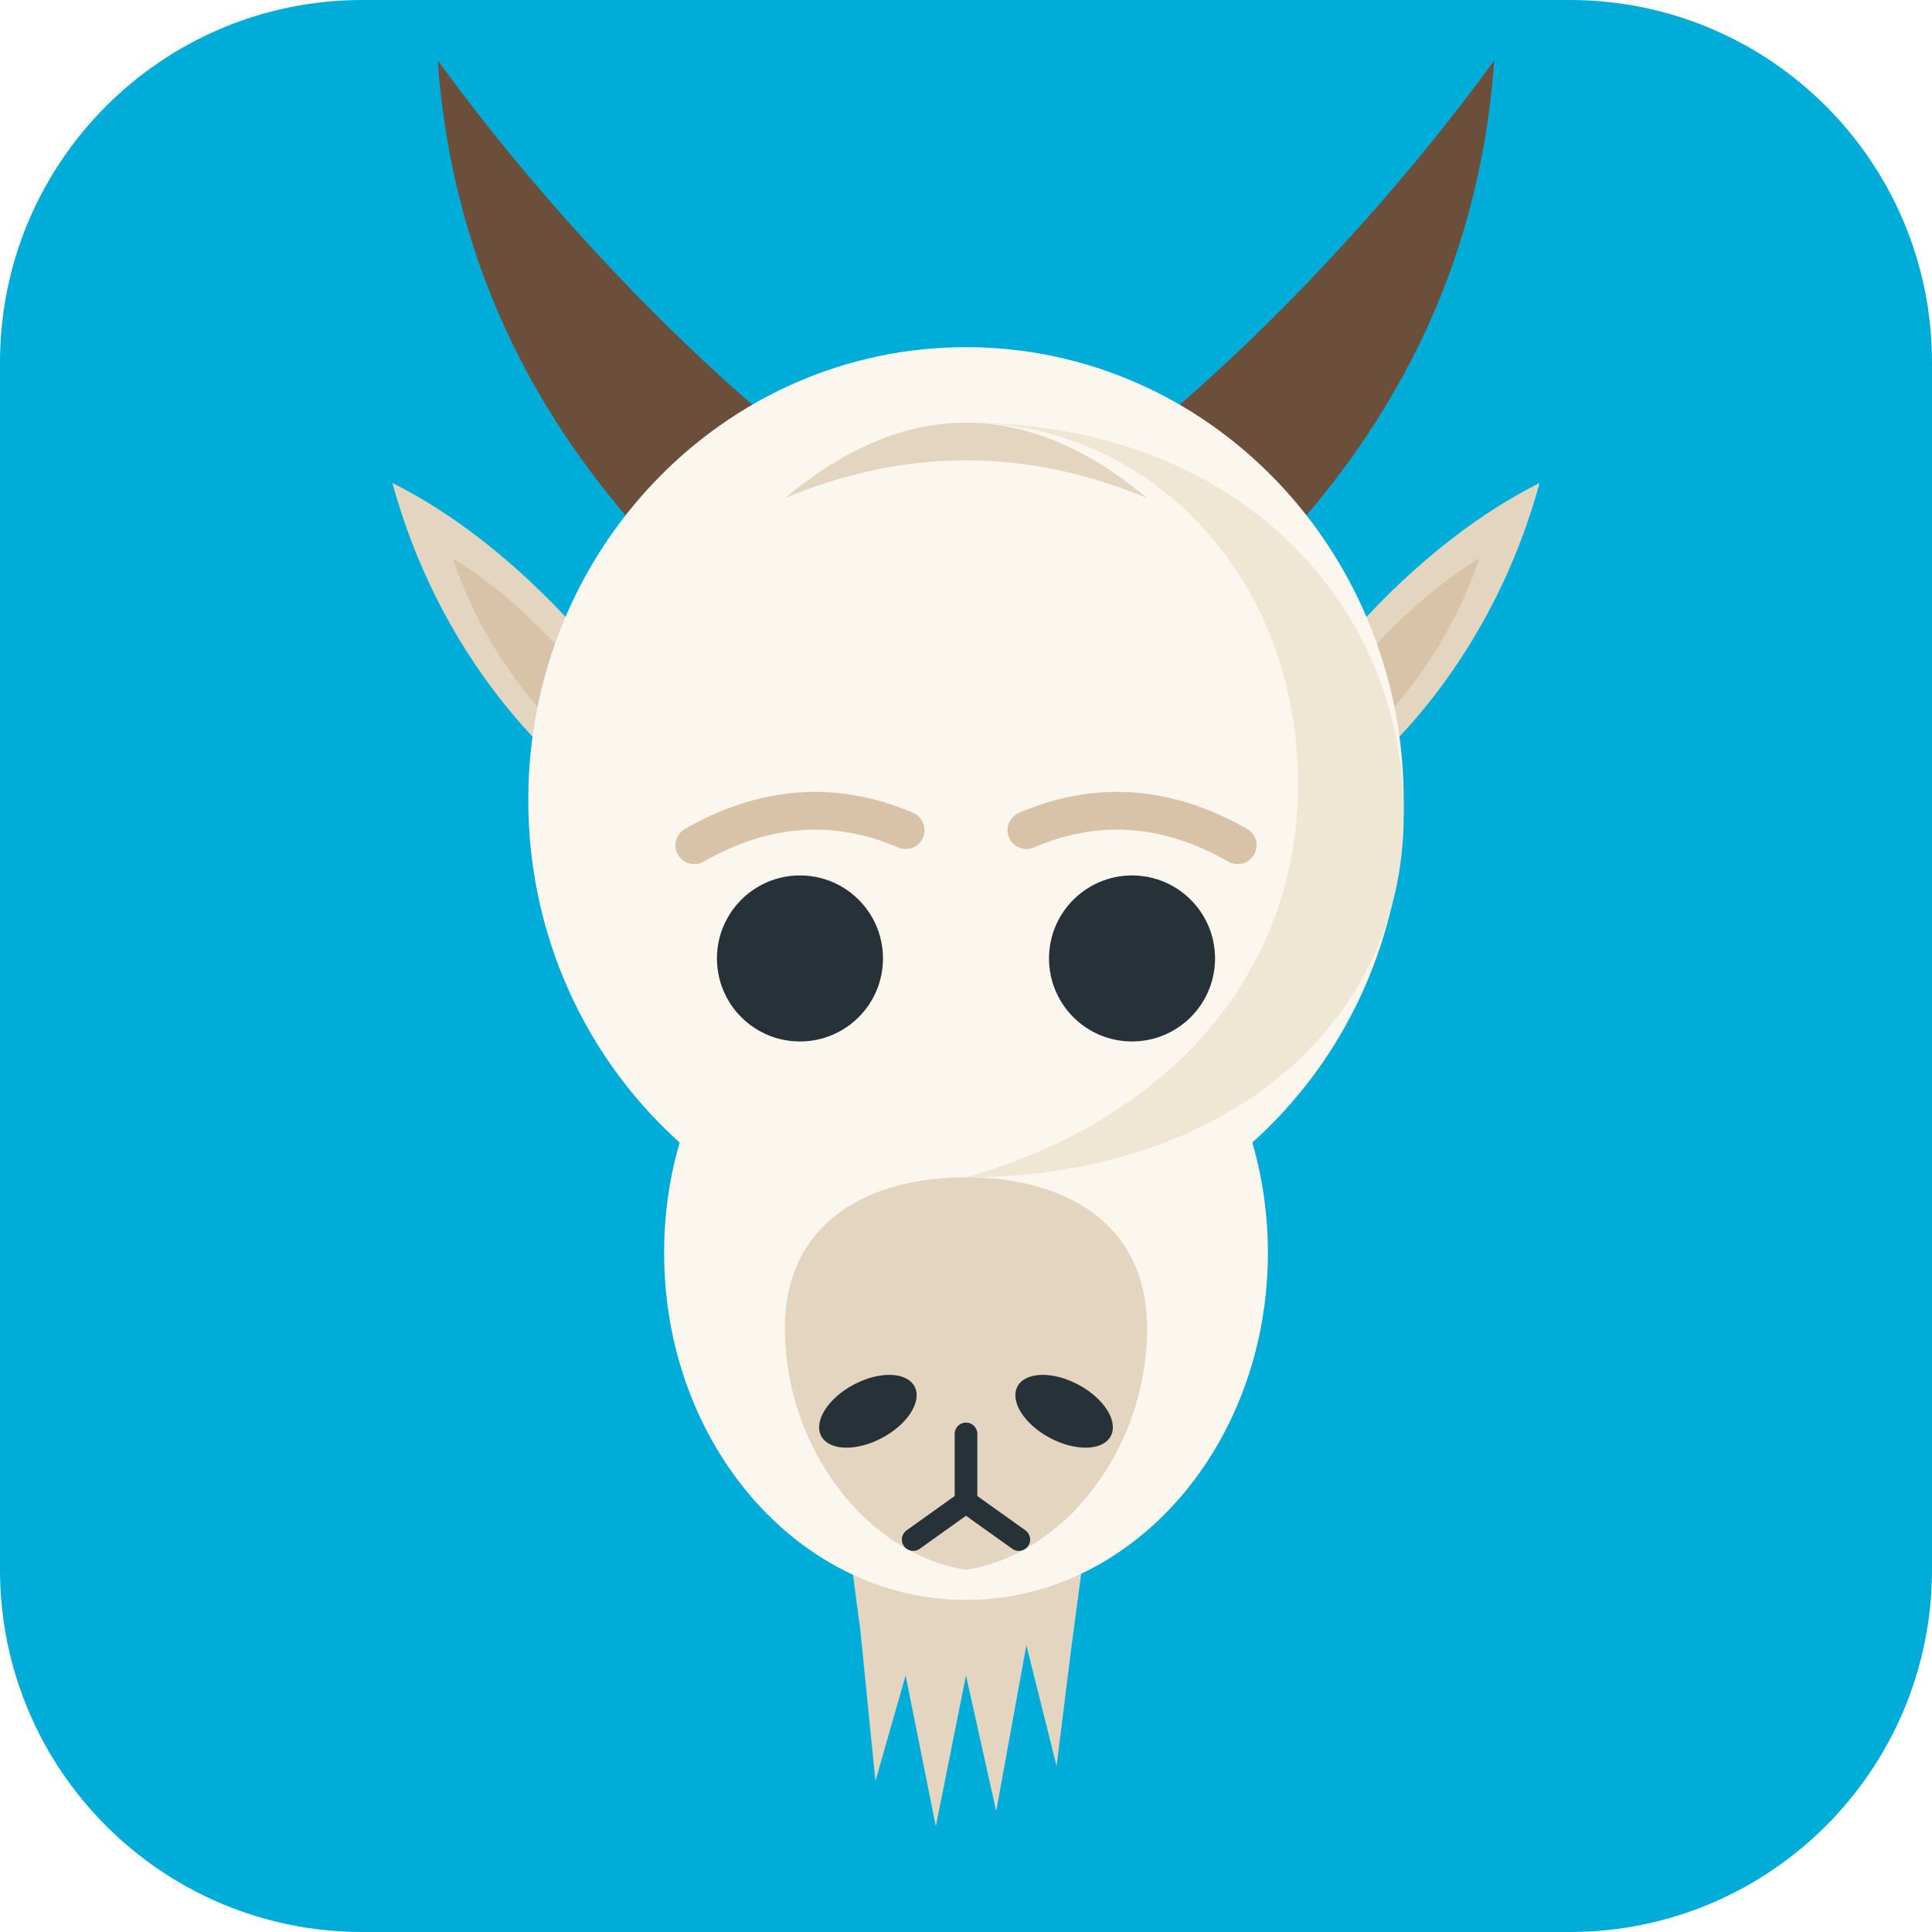
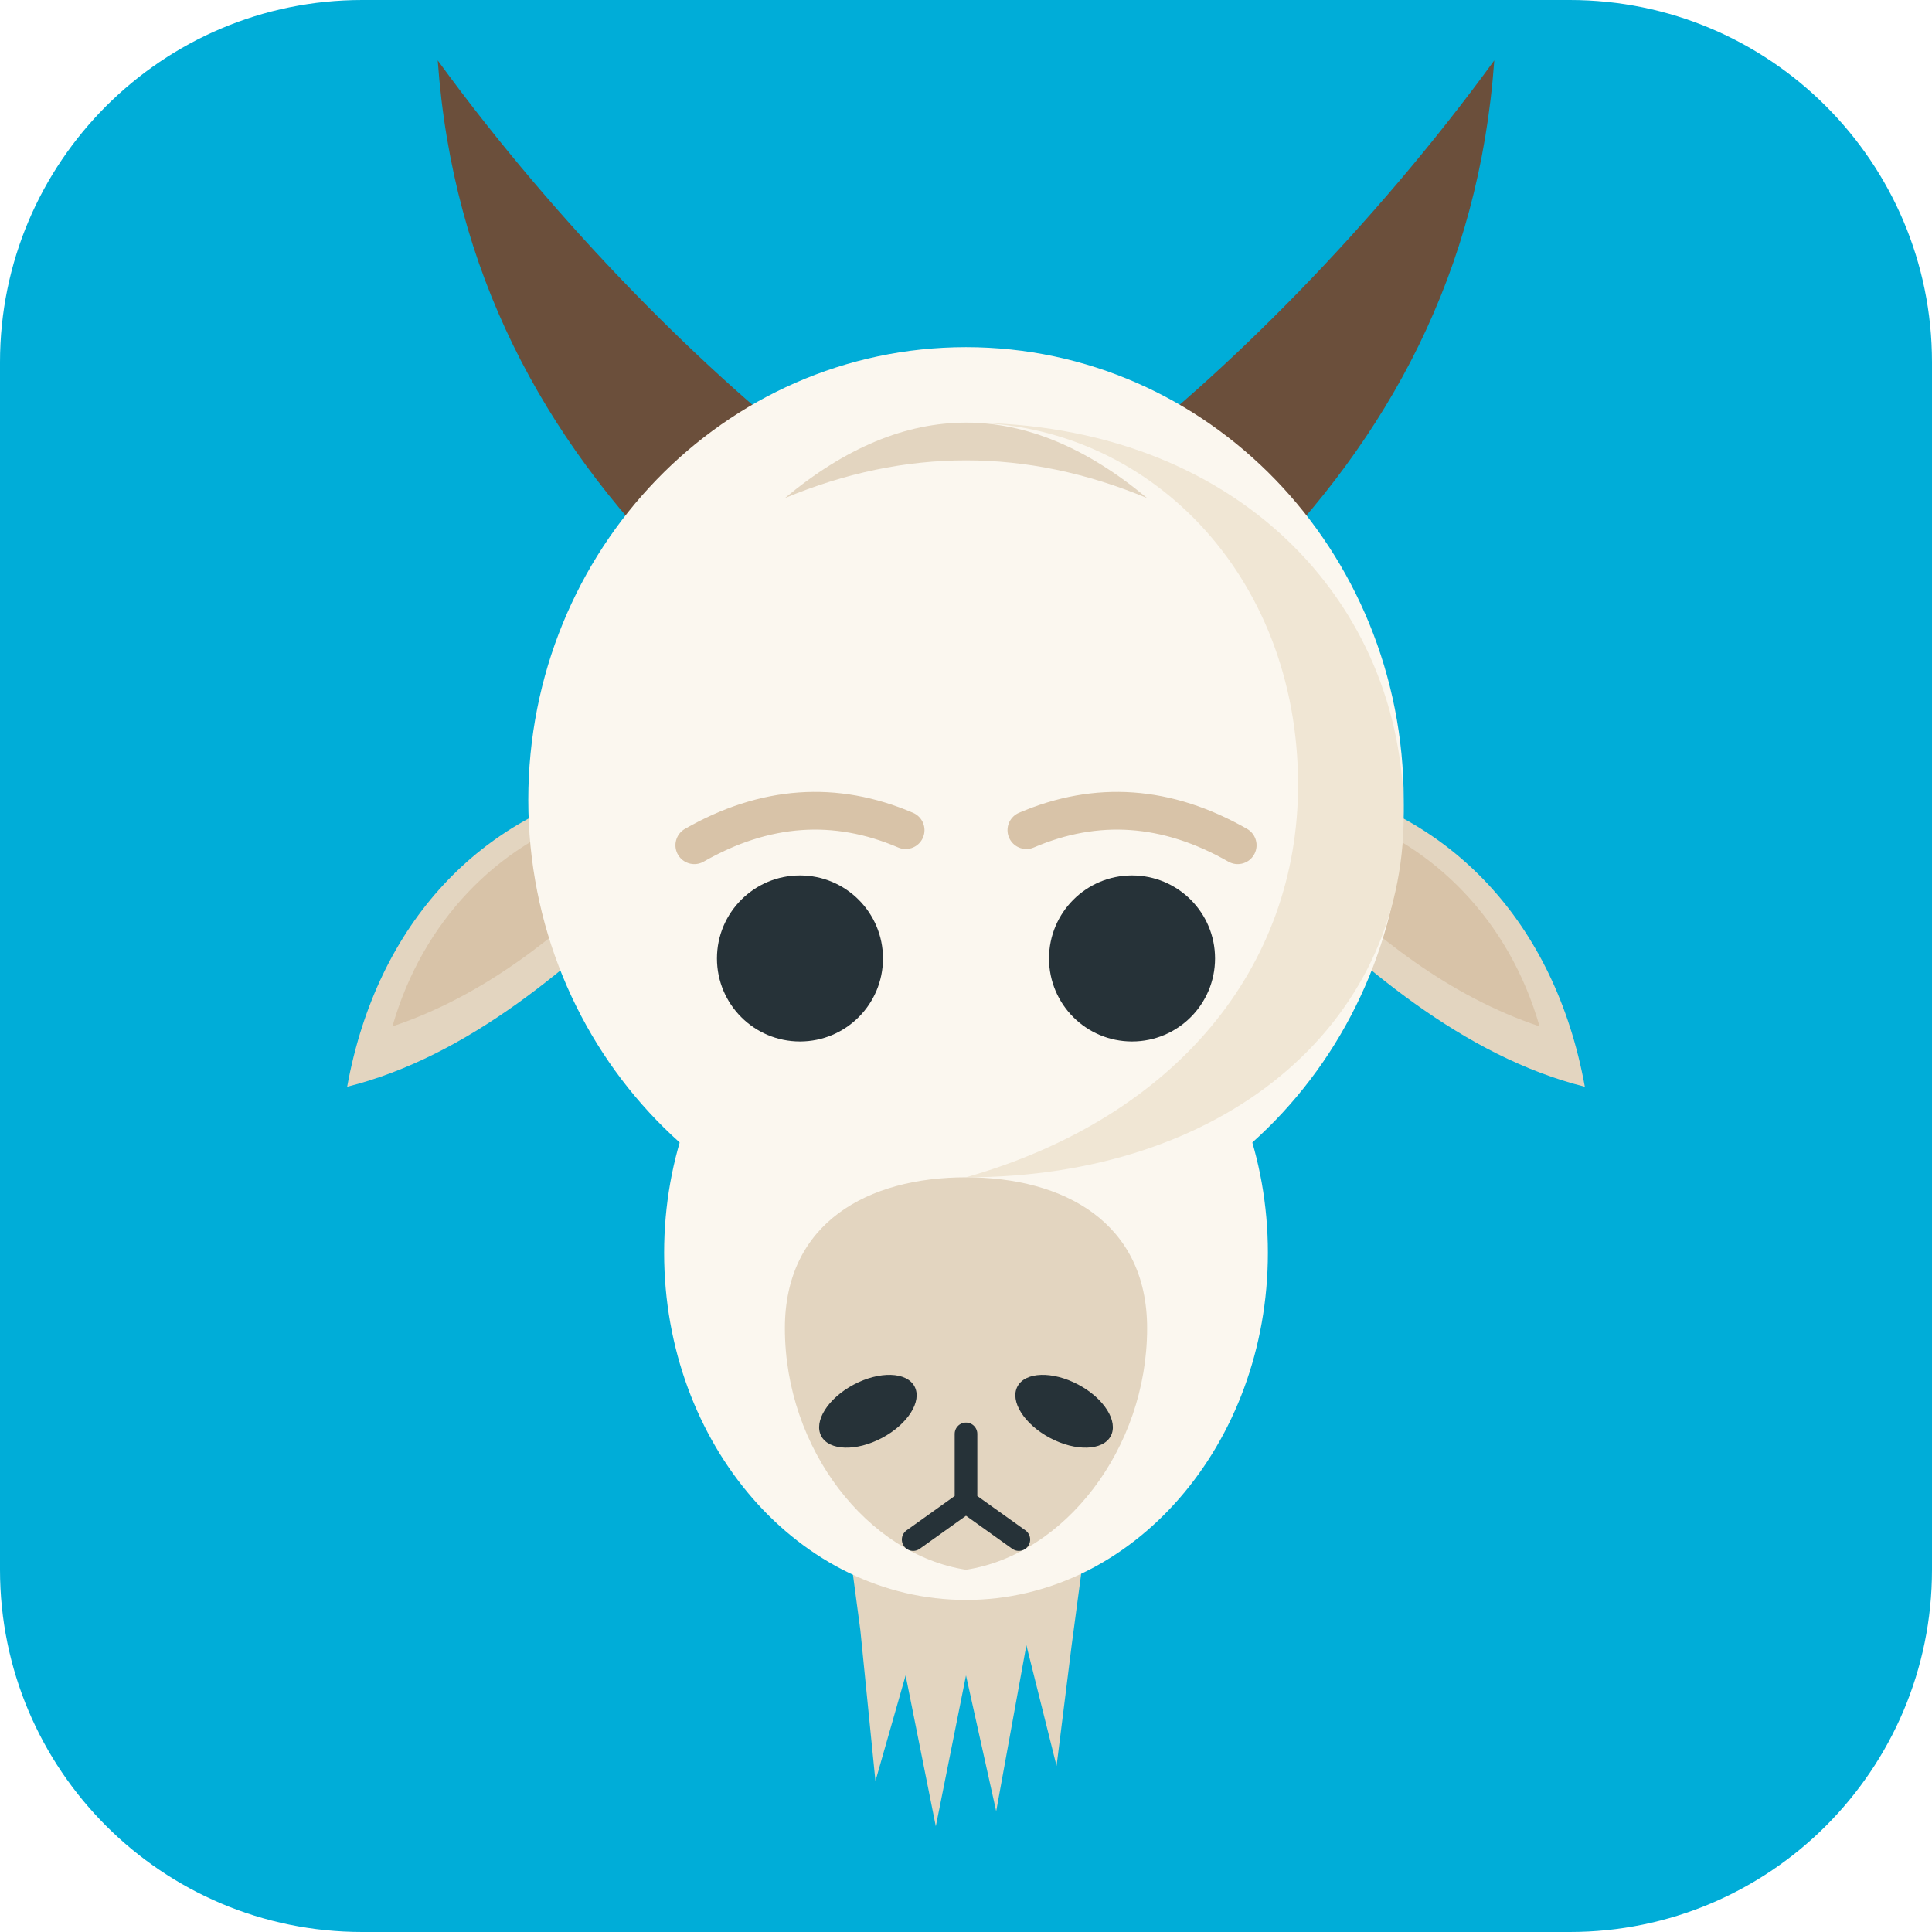
<svg xmlns="http://www.w3.org/2000/svg" viewBox="0 0 256 256">
  <rect width="256" height="256" rx="48" fill="#00ADD8" />
  <path d="M90 76 C72 58 60 36 58 8 C74 30 94 50 110 62 Z" fill="#6B4F3B" />
  <path d="M166 76 C184 58 196 36 198 8 C182 30 162 50 146 62 Z" fill="#6B4F3B" />
  <path d="M112 201 Q128 206 144 203 L142 218 L140 234 L136 218 L132 240 L128 222 L124 242 L120 222 L116 236 L114 216 Z" fill="#E3D5C0" />
-   <path d="M86 110 C72 102 58 86 52 64 C68 72 82 88 90 102 Z" fill="#E3D5C0" />
-   <path d="M170 110 C184 102 198 86 204 64 C188 72 174 88 166 102 Z" fill="#E3D5C0" />
-   <path d="M80 102 C72 96 64 86 60 74 C70 80 78 90 84 98 Z" fill="#D8C3A8" />
-   <path d="M176 102 C184 96 192 86 196 74 C186 80 178 90 172 98 Z" fill="#D8C3A8" />
+   <path d="M82 104 C64 108 50 122 46 144 C62 140 76 128 88 116 Z" fill="#E3D5C0" />
+   <path d="M174 104 C192 108 206 122 210 144 C194 140 180 128 168 116 Z" fill="#E3D5C0" />
+   <path d="M78 108 C66 112 56 122 52 136 C64 132 74 124 82 116 Z" fill="#D8C3A8" />
+   <path d="M178 108 C190 112 200 122 204 136 C192 132 182 124 174 116 Z" fill="#D8C3A8" />
  <ellipse cx="128" cy="106" rx="58" ry="60" fill="#FBF7EF" />
  <ellipse cx="128" cy="166" rx="40" ry="46" fill="#FBF7EF" />
  <path d="M128 56 C164 56 186 80 186 108 C186 136 162 156 128 156 C156 148 172 128 172 104 C172 76 152 56 128 56 Z" fill="#F0E6D4" />
  <path d="M104 66 Q128 46 152 66 Q128 56 104 66 Z" fill="#E3D5C0" />
  <path d="M92 112 Q106 104 120 110" stroke="#D8C3A8" stroke-width="5" fill="none" stroke-linecap="round" />
  <path d="M136 110 Q150 104 164 112" stroke="#D8C3A8" stroke-width="5" fill="none" stroke-linecap="round" />
  <circle cx="106" cy="127" r="11" fill="#263238" />
  <circle cx="150" cy="127" r="11" fill="#263238" />
  <path d="M104 176 C104 162 115 156 128 156 C141 156 152 162 152 176 C152 192 141 206 128 208 C115 206 104 192 104 176 Z" fill="#E3D5C0" />
  <ellipse cx="115" cy="187" rx="7" ry="4" transform="rotate(-28 115 187)" fill="#263238" />
  <ellipse cx="141" cy="187" rx="7" ry="4" transform="rotate(28 141 187)" fill="#263238" />
  <path d="M128 190 L128 199 L121 204 M128 199 L135 204" stroke="#263238" stroke-width="3" fill="none" stroke-linecap="round" />
</svg>
